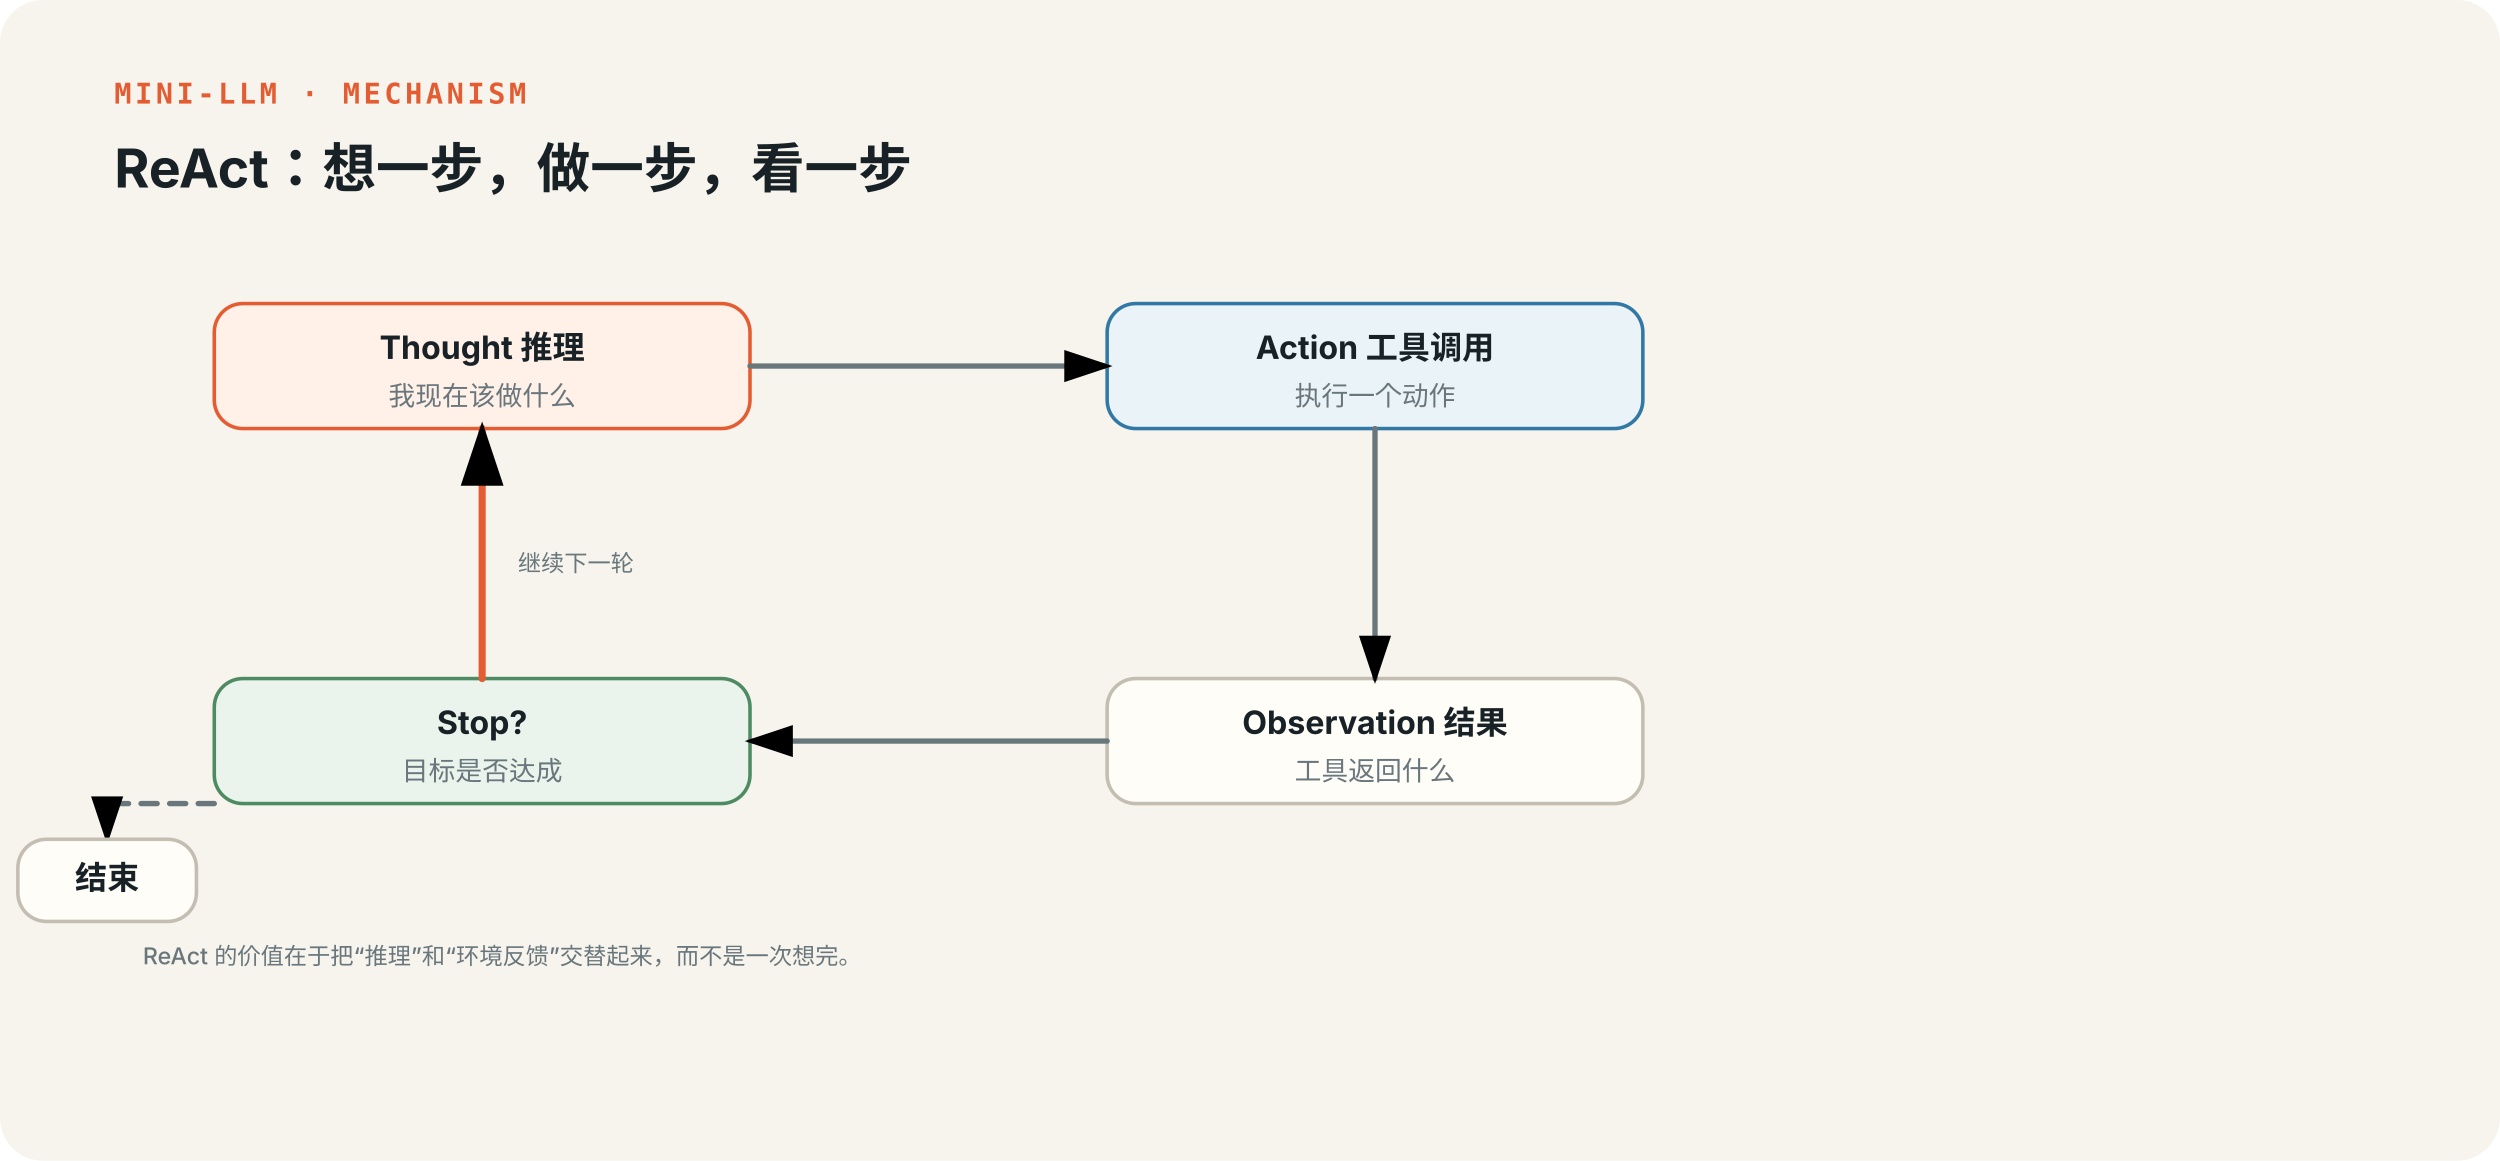
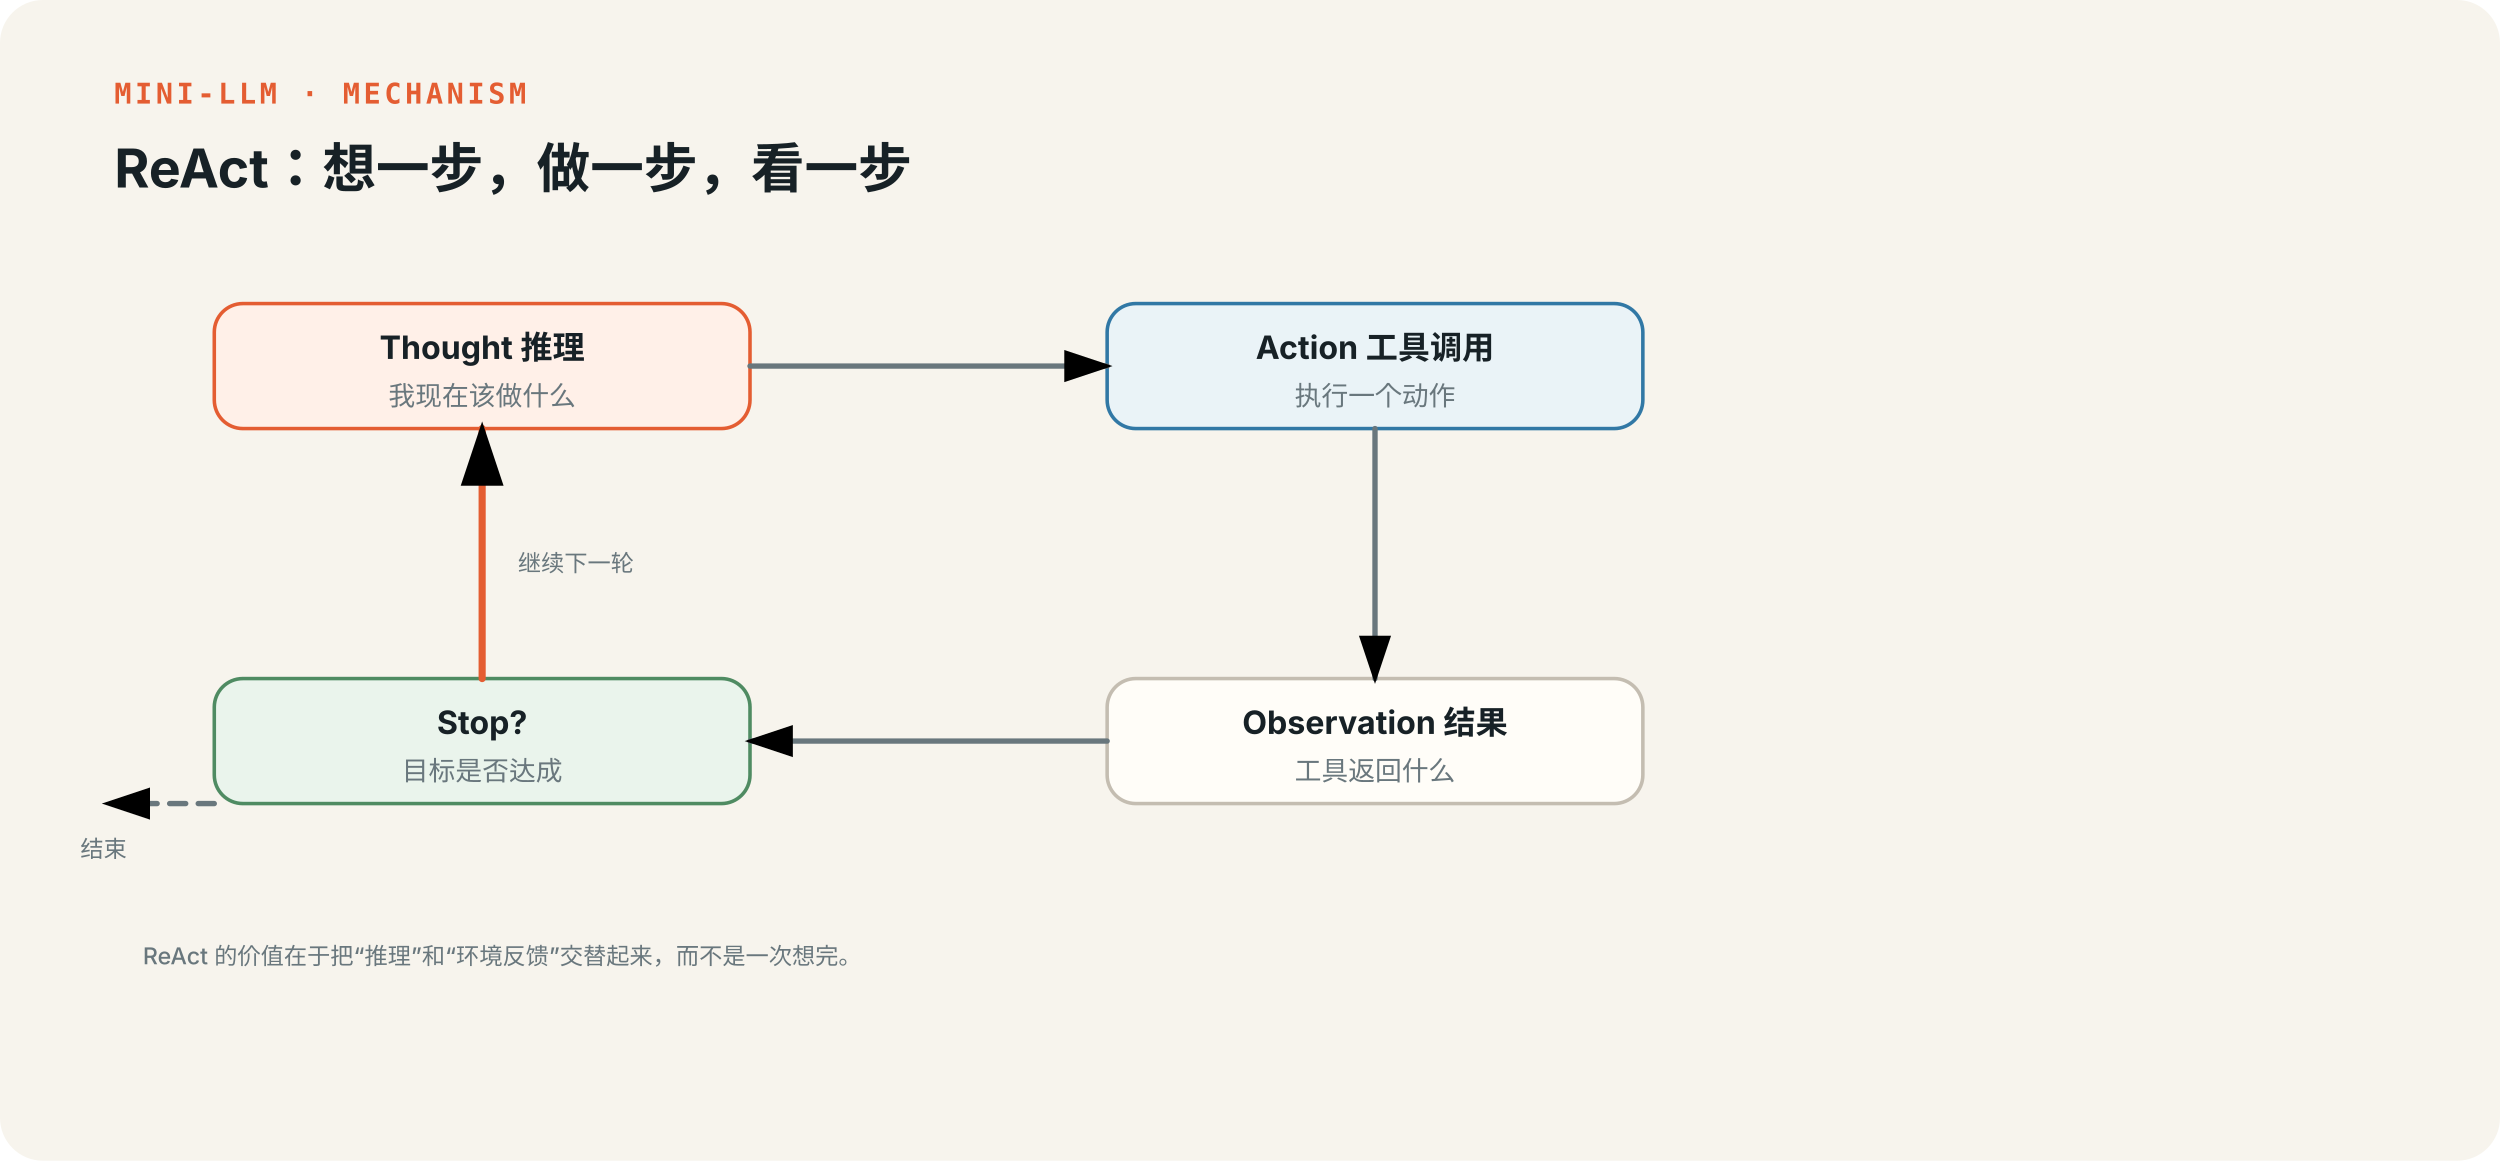
<svg xmlns="http://www.w3.org/2000/svg" width="1400" height="650" viewBox="0 0 1400 650" role="img" aria-labelledby="title desc">
  <defs>
    <marker id="arrow" markerWidth="10" markerHeight="10" refX="8" refY="3" orient="auto">
      <path d="M0,0 L0,6 L9,3 z" fill="currentColor" />
    </marker>
  </defs>
  <style>:root{color-scheme:light dark}.bg{fill:#f7f4ed}.title{fill:#172126;font:700 30px Inter,"Noto Sans SC","Microsoft YaHei",sans-serif}.kicker{fill:#e45d32;font:700 16px ui-monospace,Consolas,monospace;letter-spacing:2px}.box{fill:#fffdf8;stroke:#c4bdb1;stroke-width:2}.box.hot{fill:#fff0e8;stroke:#e45d32}.box.cool{fill:#eaf3f7;stroke:#3178a5}.box.good{fill:#eaf4ec;stroke:#4f8b62}.label{fill:#172126;font:650 18px Inter,"Noto Sans SC","Microsoft YaHei",sans-serif}.small{fill:#69777d;font:500 15px Inter,"Noto Sans SC","Microsoft YaHei",sans-serif}.tiny{fill:#69777d;font:500 13px Inter,"Noto Sans SC","Microsoft YaHei",sans-serif}.edge{color:#69777d;fill:none;stroke:currentColor;stroke-width:3;stroke-linecap:round;stroke-linejoin:round}.accent-edge{color:#e45d32;fill:none;stroke:currentColor;stroke-width:4;stroke-linecap:round;stroke-linejoin:round}.axis{fill:none;stroke:#69777d;stroke-width:2}.grid{stroke:#c4bdb1;stroke-width:1;opacity:.45}.dot{stroke:#fffdf8;stroke-width:3}.area{opacity:.14}@media(prefers-color-scheme:dark){.bg{fill:#101416}.title,.label{fill:#edf2f3}.kicker{fill:#ef855d}.box{fill:#182024;stroke:#526168}.box.hot{fill:#32211c;stroke:#e17750}.box.cool{fill:#172934;stroke:#4d91bc}.box.good{fill:#192b20;stroke:#65a779}.small{fill:#a8b4b9}.tiny{fill:#a8b4b9}.grid{stroke:#3c484e}.dot{stroke:#101416}}</style>
  <rect class="bg" width="1400" height="650" rx="24" />
  <text class="kicker" x="64" y="58">MINI-LLM · MECHANISM</text>
  <text class="title" x="64" y="105">ReAct：想一步，做一步，看一步</text>
  <rect class="box hot" x="120" y="170" width="300" height="70" rx="16" />
  <text class="label" x="270.0" y="201.0" text-anchor="middle" font-size="18">Thought 推理</text>
  <text class="small" x="270.0" y="227.0" text-anchor="middle">我现在该做什么</text>
  <rect class="box cool" x="620" y="170" width="300" height="70" rx="16" />
  <text class="label" x="770.0" y="201.0" text-anchor="middle" font-size="18">Action 工具调用</text>
  <text class="small" x="770.0" y="227.0" text-anchor="middle">执行一个动作</text>
  <rect class="box" x="620" y="380" width="300" height="70" rx="16" />
  <text class="label" x="770.0" y="411.0" text-anchor="middle" font-size="18">Observation 结果</text>
  <text class="small" x="770.0" y="437.0" text-anchor="middle">工具返回什么</text>
  <rect class="box good" x="120" y="380" width="300" height="70" rx="16" />
  <text class="label" x="270.0" y="411.0" text-anchor="middle" font-size="18">Stop?</text>
  <text class="small" x="270.0" y="437.0" text-anchor="middle">目标是否达成</text>
  <path class="edge" d="M420 205 L620 205" marker-end="url(#arrow)" />
  <path class="edge" d="M770 240 L770 380" marker-end="url(#arrow)" />
  <path class="edge" d="M620 415 L420 415" marker-end="url(#arrow)" />
  <path class="accent-edge" d="M270 380 L270 240" marker-end="url(#arrow)" />
  <text class="tiny" x="290" y="320" text-anchor="start">继续下一轮</text>
-   <path class="edge" d="M120 450 L60 450 L60 470" stroke-dasharray="9 7" marker-end="url(#arrow)" />
-   <rect class="box" x="10" y="470" width="100" height="46" rx="16" />
-   <text class="label" x="60.0" y="497.9" text-anchor="middle" font-size="14">结束</text>
+   <path class="edge" d="M120 450 L60 450" stroke-dasharray="9 7" marker-end="url(#arrow)" />
+   <text class="tiny" x="45" y="480" text-anchor="start">结束</text>
  <text class="tiny" x="80" y="540" text-anchor="start">ReAct 的价值在于把“推理”和“环境反馈”交替起来，而不是一次想完。</text>
</svg>
